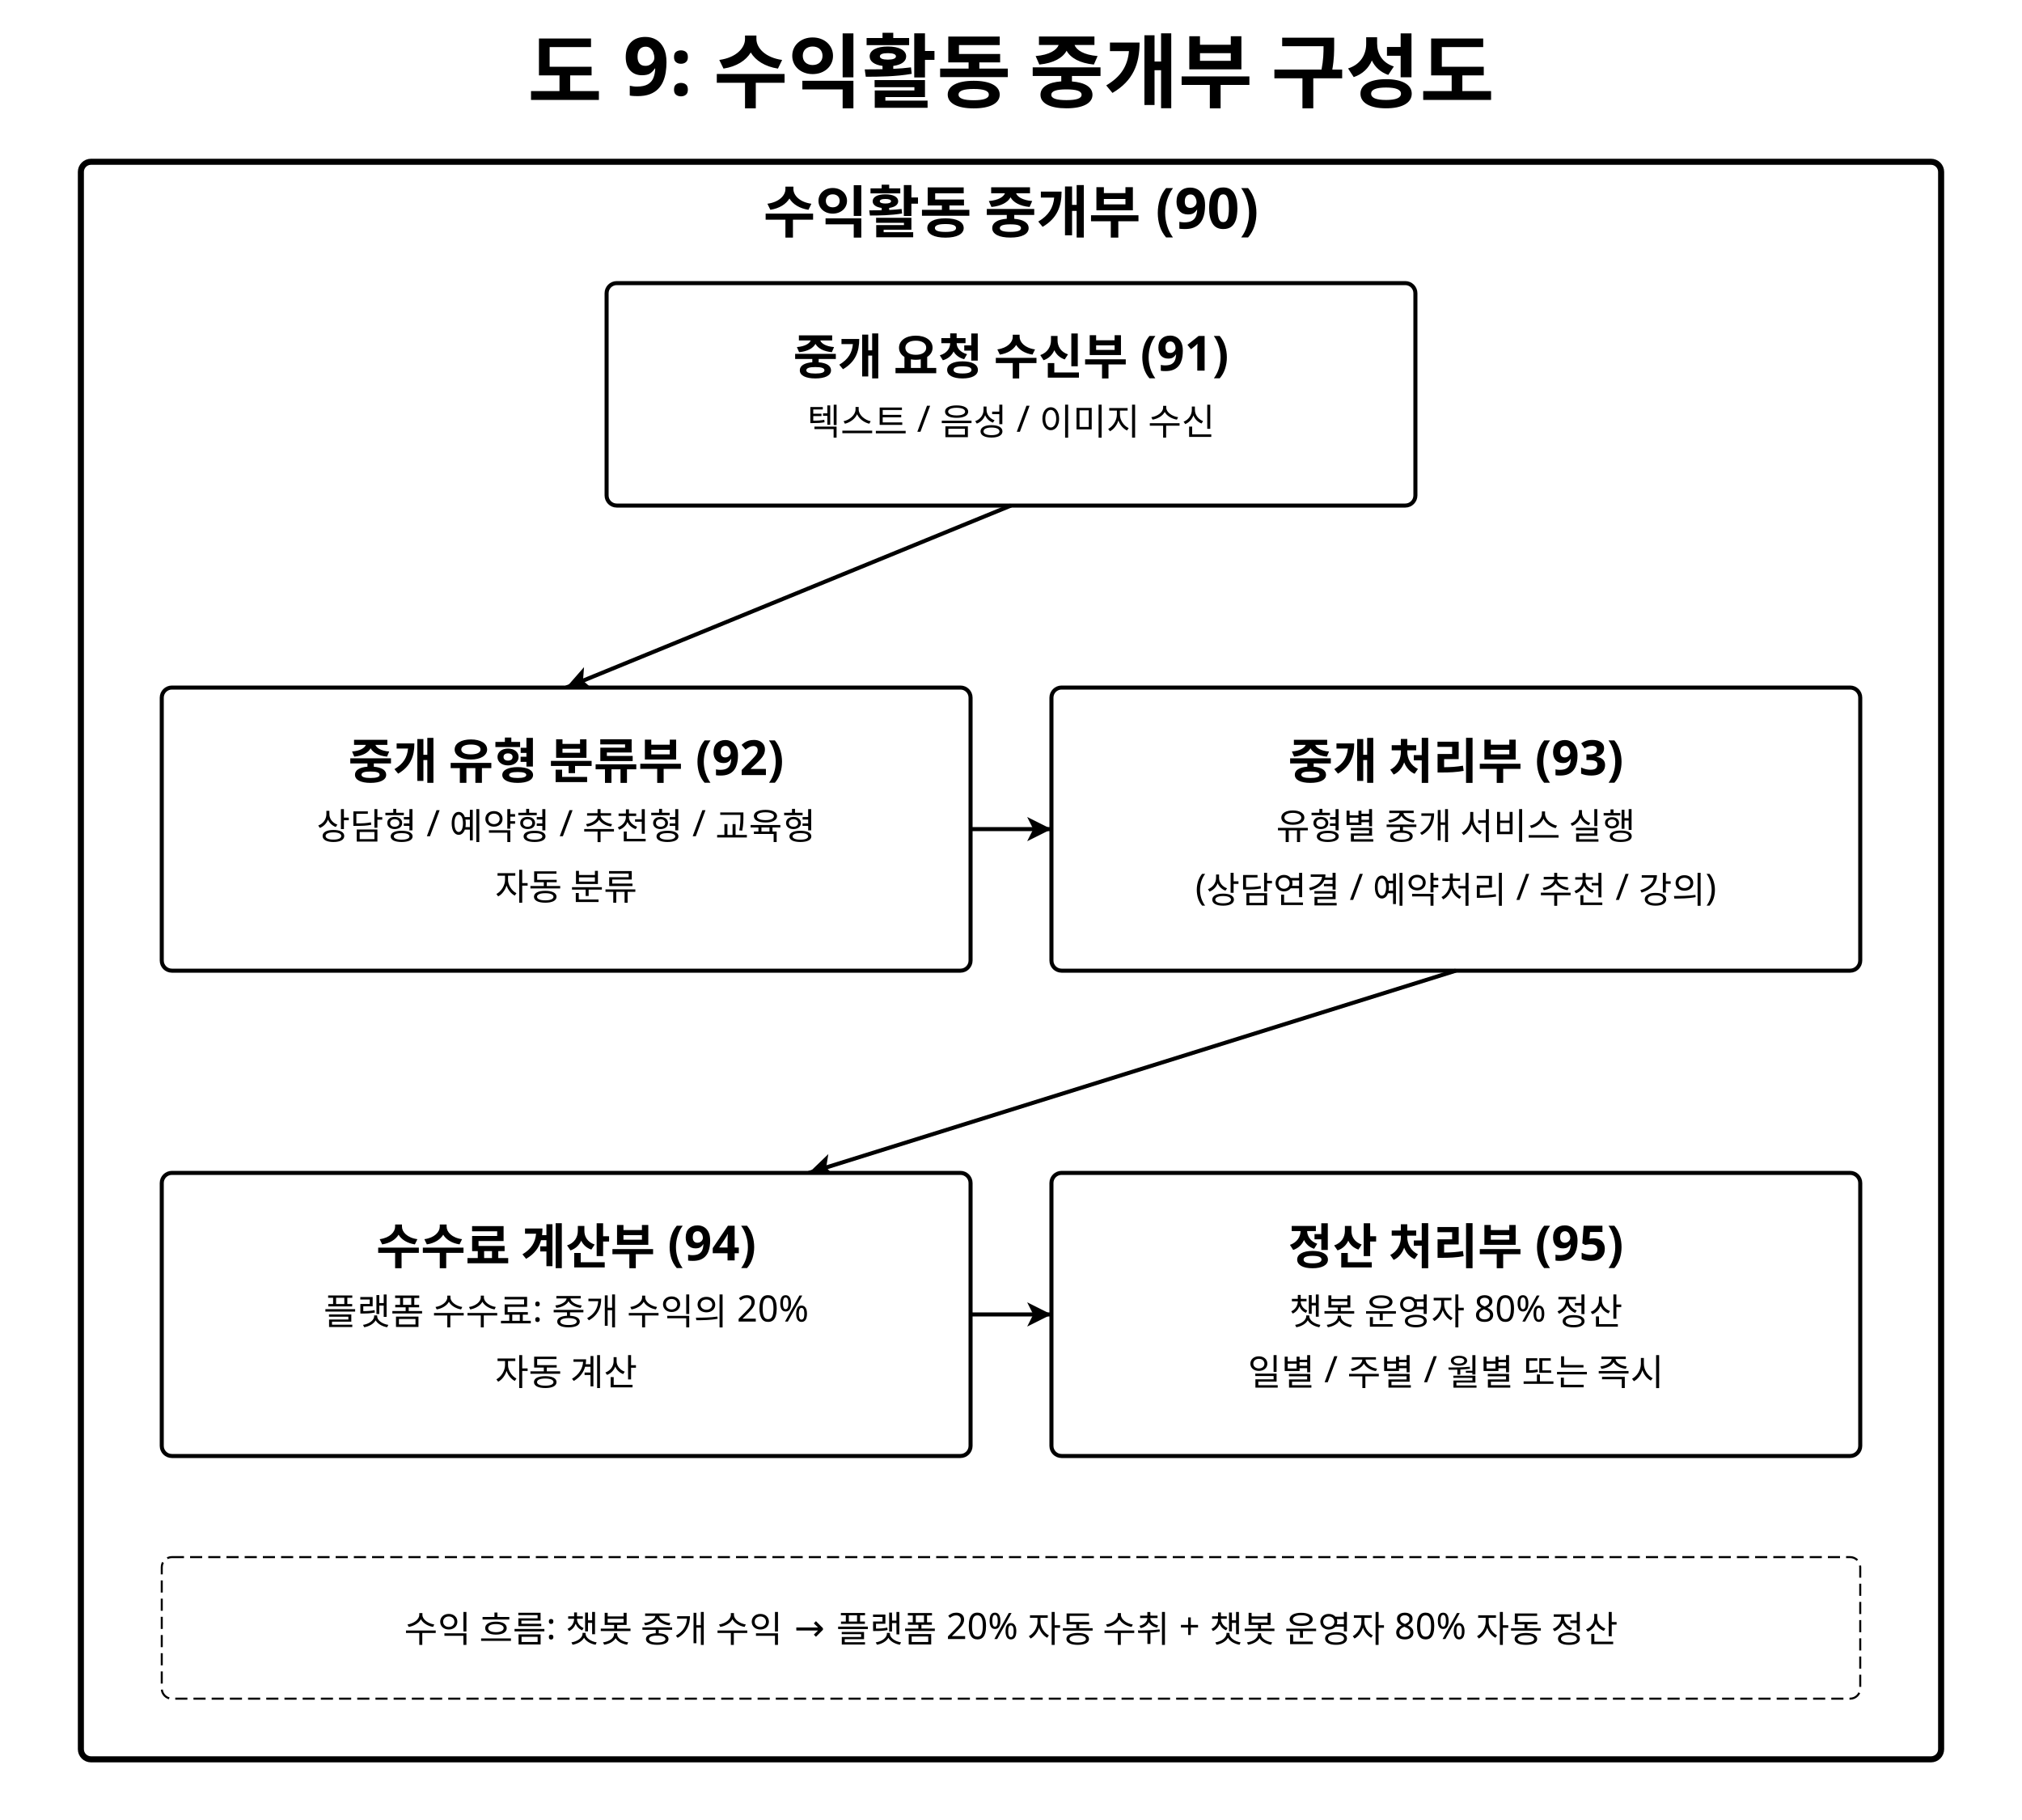
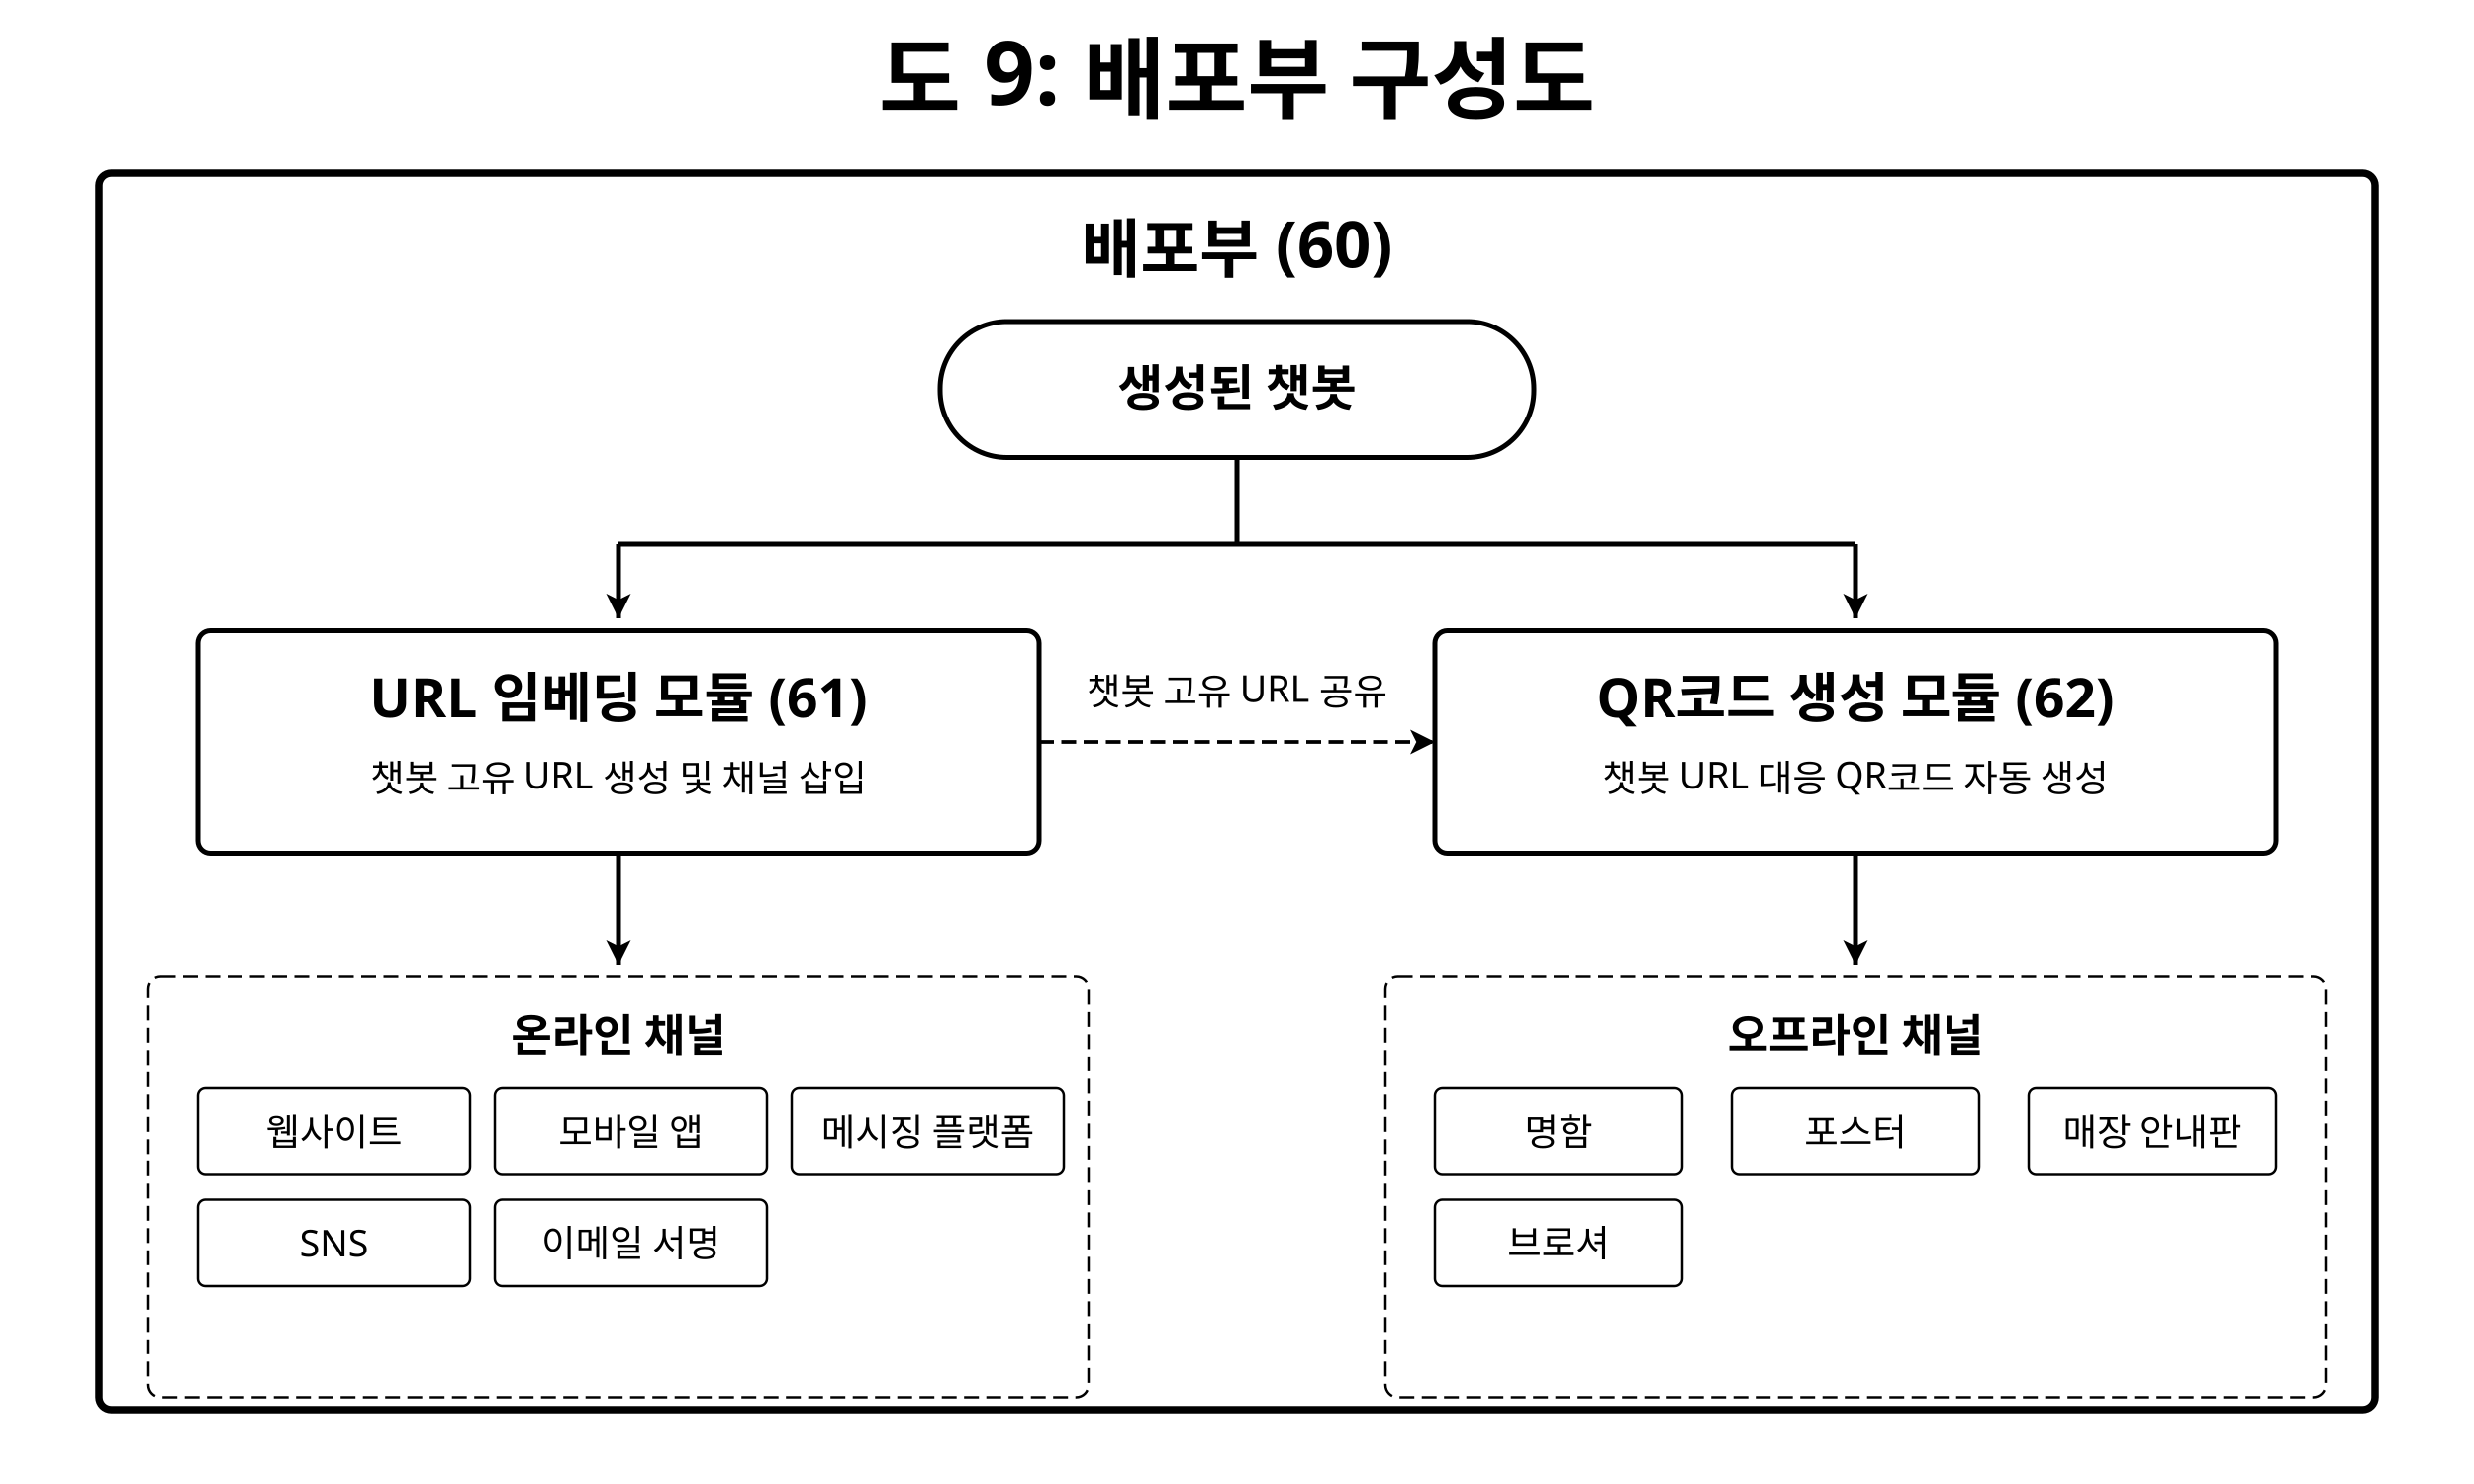
- <svg xmlns="http://www.w3.org/2000/svg" width="1000" height="900" viewBox="0 0 1000 900">
+ <svg xmlns="http://www.w3.org/2000/svg" width="1000" height="600" viewBox="0 0 1000 600">
  <rect width="100%" height="100%" fill="white" />
  <defs>
-     <marker id="arrow" markerWidth="6" markerHeight="6" refX="6" refY="3" orient="auto">
-       <path d="M0,0 L6,3 L0,6 L1.5,3 Z" fill="black" />
+     <marker id="arrow" markerWidth="10" markerHeight="10" refX="10" refY="5" orient="auto" markerUnits="userSpaceOnUse">
+       <path d="M0,0 L10,5 L0,10 L2.5,5 Z" fill="black" />
    </marker>
  </defs>
-   <text x="500" y="50" text-anchor="middle" font-family="Malgun Gothic, AppleGothic, Dotum, sans-serif" font-size="40" font-weight="bold">도 9: 수익활동 중개부 구성도</text>
-   <rect x="40" y="80" width="920" height="790" fill="none" stroke="black" stroke-width="3" rx="5" />
-   <text x="500" y="115" text-anchor="middle" font-family="Malgun Gothic, AppleGothic, Dotum, sans-serif" font-size="28" font-weight="bold">수익활동 중개부 (90)</text>
-   <rect x="300" y="140" width="400" height="110" fill="white" stroke="black" stroke-width="2" rx="5" />
-   <text x="500" y="185" text-anchor="middle" font-family="Malgun Gothic, AppleGothic, Dotum, sans-serif" font-size="24" font-weight="bold">중개 요청 수신부 (91)</text>
-   <text x="500" y="215" text-anchor="middle" font-family="Malgun Gothic, AppleGothic, Dotum, sans-serif" font-size="18">텍스트 / 음성 / 이미지 수신</text>
-   <line x1="500" y1="250" x2="280" y2="340" stroke="black" stroke-width="2" marker-end="url(#arrow)" />
-   <line x1="480" y1="410" x2="520" y2="410" stroke="black" stroke-width="2" marker-end="url(#arrow)" />
-   <rect x="80" y="340" width="400" height="140" fill="white" stroke="black" stroke-width="2" rx="5" />
-   <text x="280" y="385" text-anchor="middle" font-family="Malgun Gothic, AppleGothic, Dotum, sans-serif" font-size="24" font-weight="bold">중개 유형 분류부 (92)</text>
-   <text x="280" y="415" text-anchor="middle" font-family="Malgun Gothic, AppleGothic, Dotum, sans-serif" font-size="18">상담형 / 예약형 / 추천형 / 교육형</text>
-   <text x="280" y="445" text-anchor="middle" font-family="Malgun Gothic, AppleGothic, Dotum, sans-serif" font-size="18">자동 분류</text>
-   <rect x="520" y="340" width="400" height="140" fill="white" stroke="black" stroke-width="2" rx="5" />
-   <text x="720" y="385" text-anchor="middle" font-family="Malgun Gothic, AppleGothic, Dotum, sans-serif" font-size="24" font-weight="bold">중개 처리부 (93)</text>
-   <text x="720" y="415" text-anchor="middle" font-family="Malgun Gothic, AppleGothic, Dotum, sans-serif" font-size="18">유형별 중개 서비스 실행</text>
-   <text x="720" y="445" text-anchor="middle" font-family="Malgun Gothic, AppleGothic, Dotum, sans-serif" font-size="18">(상담연결 / 예약처리 / 추천 / 강의)</text>
-   <line x1="720" y1="480" x2="400" y2="580" stroke="black" stroke-width="2" marker-end="url(#arrow)" />
-   <rect x="80" y="580" width="400" height="140" fill="white" stroke="black" stroke-width="2" rx="5" />
-   <text x="280" y="625" text-anchor="middle" font-family="Malgun Gothic, AppleGothic, Dotum, sans-serif" font-size="24" font-weight="bold">수수료 계산부 (94)</text>
-   <text x="280" y="655" text-anchor="middle" font-family="Malgun Gothic, AppleGothic, Dotum, sans-serif" font-size="18">플랫폼 수수료: 중개 수익의 20%</text>
-   <text x="280" y="685" text-anchor="middle" font-family="Malgun Gothic, AppleGothic, Dotum, sans-serif" font-size="18">자동 계산</text>
-   <rect x="520" y="580" width="400" height="140" fill="white" stroke="black" stroke-width="2" rx="5" />
-   <text x="720" y="625" text-anchor="middle" font-family="Malgun Gothic, AppleGothic, Dotum, sans-serif" font-size="24" font-weight="bold">정산 처리부 (95)</text>
-   <text x="720" y="655" text-anchor="middle" font-family="Malgun Gothic, AppleGothic, Dotum, sans-serif" font-size="18">챗봇 운영자 80% 정산</text>
-   <text x="720" y="685" text-anchor="middle" font-family="Malgun Gothic, AppleGothic, Dotum, sans-serif" font-size="18">일별 / 주별 / 월별 또는 즉시</text>
-   <line x1="480" y1="650" x2="520" y2="650" stroke="black" stroke-width="2" marker-end="url(#arrow)" />
-   <rect x="80" y="770" width="840" height="70" fill="none" stroke="black" stroke-width="1" stroke-dasharray="6,3" rx="5" />
-   <text x="500" y="812" text-anchor="middle" font-family="Malgun Gothic, AppleGothic, Dotum, sans-serif" font-size="18">수익 흐름: 챗봇 중개 수익 → 플랫폼 20% 자동 수취 + 챗봇 운영자 80% 자동 정산</text>
+   <text x="500" y="45" text-anchor="middle" font-family="Malgun Gothic, AppleGothic, Dotum, sans-serif" font-size="36" font-weight="bold">도 9: 배포부 구성도</text>
+   <rect x="40" y="70" width="920" height="500" fill="none" stroke="black" stroke-width="3" rx="5" />
+   <text x="500" y="110" text-anchor="middle" font-family="Malgun Gothic, AppleGothic, Dotum, sans-serif" font-size="26" font-weight="bold">배포부 (60)</text>
+   <rect x="380" y="130" width="240" height="55" fill="white" stroke="black" stroke-width="2" rx="27" />
+   <text x="500" y="164" text-anchor="middle" font-family="Malgun Gothic, AppleGothic, Dotum, sans-serif" font-size="20" font-weight="bold">생성된 챗봇</text>
+   <line x1="500" y1="185" x2="500" y2="220" stroke="black" stroke-width="2" />
+   <line x1="250" y1="220" x2="750" y2="220" stroke="black" stroke-width="2" />
+   <line x1="250" y1="220" x2="250" y2="250" stroke="black" stroke-width="2" marker-end="url(#arrow)" />
+   <line x1="750" y1="220" x2="750" y2="250" stroke="black" stroke-width="2" marker-end="url(#arrow)" />
+   <rect x="80" y="255" width="340" height="90" fill="white" stroke="black" stroke-width="2" rx="5" />
+   <text x="250" y="290" text-anchor="middle" font-family="Malgun Gothic, AppleGothic, Dotum, sans-serif" font-size="22" font-weight="bold">URL 임베딩 모듈 (61)</text>
+   <text x="250" y="320" text-anchor="middle" font-family="Malgun Gothic, AppleGothic, Dotum, sans-serif" font-size="15">챗봇 고유 URL 생성 및 채널 삽입</text>
+   <rect x="580" y="255" width="340" height="90" fill="white" stroke="black" stroke-width="2" rx="5" />
+   <text x="750" y="290" text-anchor="middle" font-family="Malgun Gothic, AppleGothic, Dotum, sans-serif" font-size="22" font-weight="bold">QR코드 생성 모듈 (62)</text>
+   <text x="750" y="320" text-anchor="middle" font-family="Malgun Gothic, AppleGothic, Dotum, sans-serif" font-size="15">챗봇 URL 대응 QR코드 자동 생성</text>
+   <line x1="420" y1="300" x2="580" y2="300" stroke="black" stroke-width="1.5" stroke-dasharray="6,3" marker-end="url(#arrow)" />
+   <text x="500" y="285" text-anchor="middle" font-family="Malgun Gothic, AppleGothic, Dotum, sans-serif" font-size="15" fill="black">챗봇 고유 URL 공유</text>
+   <line x1="250" y1="345" x2="250" y2="390" stroke="black" stroke-width="2" marker-end="url(#arrow)" />
+   <line x1="750" y1="345" x2="750" y2="390" stroke="black" stroke-width="2" marker-end="url(#arrow)" />
+   <rect x="60" y="395" width="380" height="170" fill="none" stroke="black" stroke-width="1" stroke-dasharray="6,3" rx="5" />
+   <text x="250" y="425" text-anchor="middle" font-family="Malgun Gothic, AppleGothic, Dotum, sans-serif" font-size="18" font-weight="bold">온라인 채널</text>
+   <rect x="80" y="440" width="110" height="35" fill="white" stroke="black" stroke-width="1" rx="3" />
+   <text x="135" y="463" text-anchor="middle" font-family="Malgun Gothic, AppleGothic, Dotum, sans-serif" font-size="15">웹사이트</text>
+   <rect x="200" y="440" width="110" height="35" fill="white" stroke="black" stroke-width="1" rx="3" />
+   <text x="255" y="463" text-anchor="middle" font-family="Malgun Gothic, AppleGothic, Dotum, sans-serif" font-size="15">모바일 앱</text>
+   <rect x="320" y="440" width="110" height="35" fill="white" stroke="black" stroke-width="1" rx="3" />
+   <text x="375" y="463" text-anchor="middle" font-family="Malgun Gothic, AppleGothic, Dotum, sans-serif" font-size="15">메시징 플랫폼</text>
+   <rect x="80" y="485" width="110" height="35" fill="white" stroke="black" stroke-width="1" rx="3" />
+   <text x="135" y="508" text-anchor="middle" font-family="Malgun Gothic, AppleGothic, Dotum, sans-serif" font-size="15">SNS</text>
+   <rect x="200" y="485" width="110" height="35" fill="white" stroke="black" stroke-width="1" rx="3" />
+   <text x="255" y="508" text-anchor="middle" font-family="Malgun Gothic, AppleGothic, Dotum, sans-serif" font-size="15">이메일 서명</text>
+   <rect x="560" y="395" width="380" height="170" fill="none" stroke="black" stroke-width="1" stroke-dasharray="6,3" rx="5" />
+   <text x="750" y="425" text-anchor="middle" font-family="Malgun Gothic, AppleGothic, Dotum, sans-serif" font-size="18" font-weight="bold">오프라인 채널</text>
+   <rect x="580" y="440" width="100" height="35" fill="white" stroke="black" stroke-width="1" rx="3" />
+   <text x="630" y="463" text-anchor="middle" font-family="Malgun Gothic, AppleGothic, Dotum, sans-serif" font-size="15">명함</text>
+   <rect x="700" y="440" width="100" height="35" fill="white" stroke="black" stroke-width="1" rx="3" />
+   <text x="750" y="463" text-anchor="middle" font-family="Malgun Gothic, AppleGothic, Dotum, sans-serif" font-size="15">포스터</text>
+   <rect x="820" y="440" width="100" height="35" fill="white" stroke="black" stroke-width="1" rx="3" />
+   <text x="870" y="463" text-anchor="middle" font-family="Malgun Gothic, AppleGothic, Dotum, sans-serif" font-size="15">매장 안내판</text>
+   <rect x="580" y="485" width="100" height="35" fill="white" stroke="black" stroke-width="1" rx="3" />
+   <text x="630" y="508" text-anchor="middle" font-family="Malgun Gothic, AppleGothic, Dotum, sans-serif" font-size="15">브로셔</text>
</svg>
